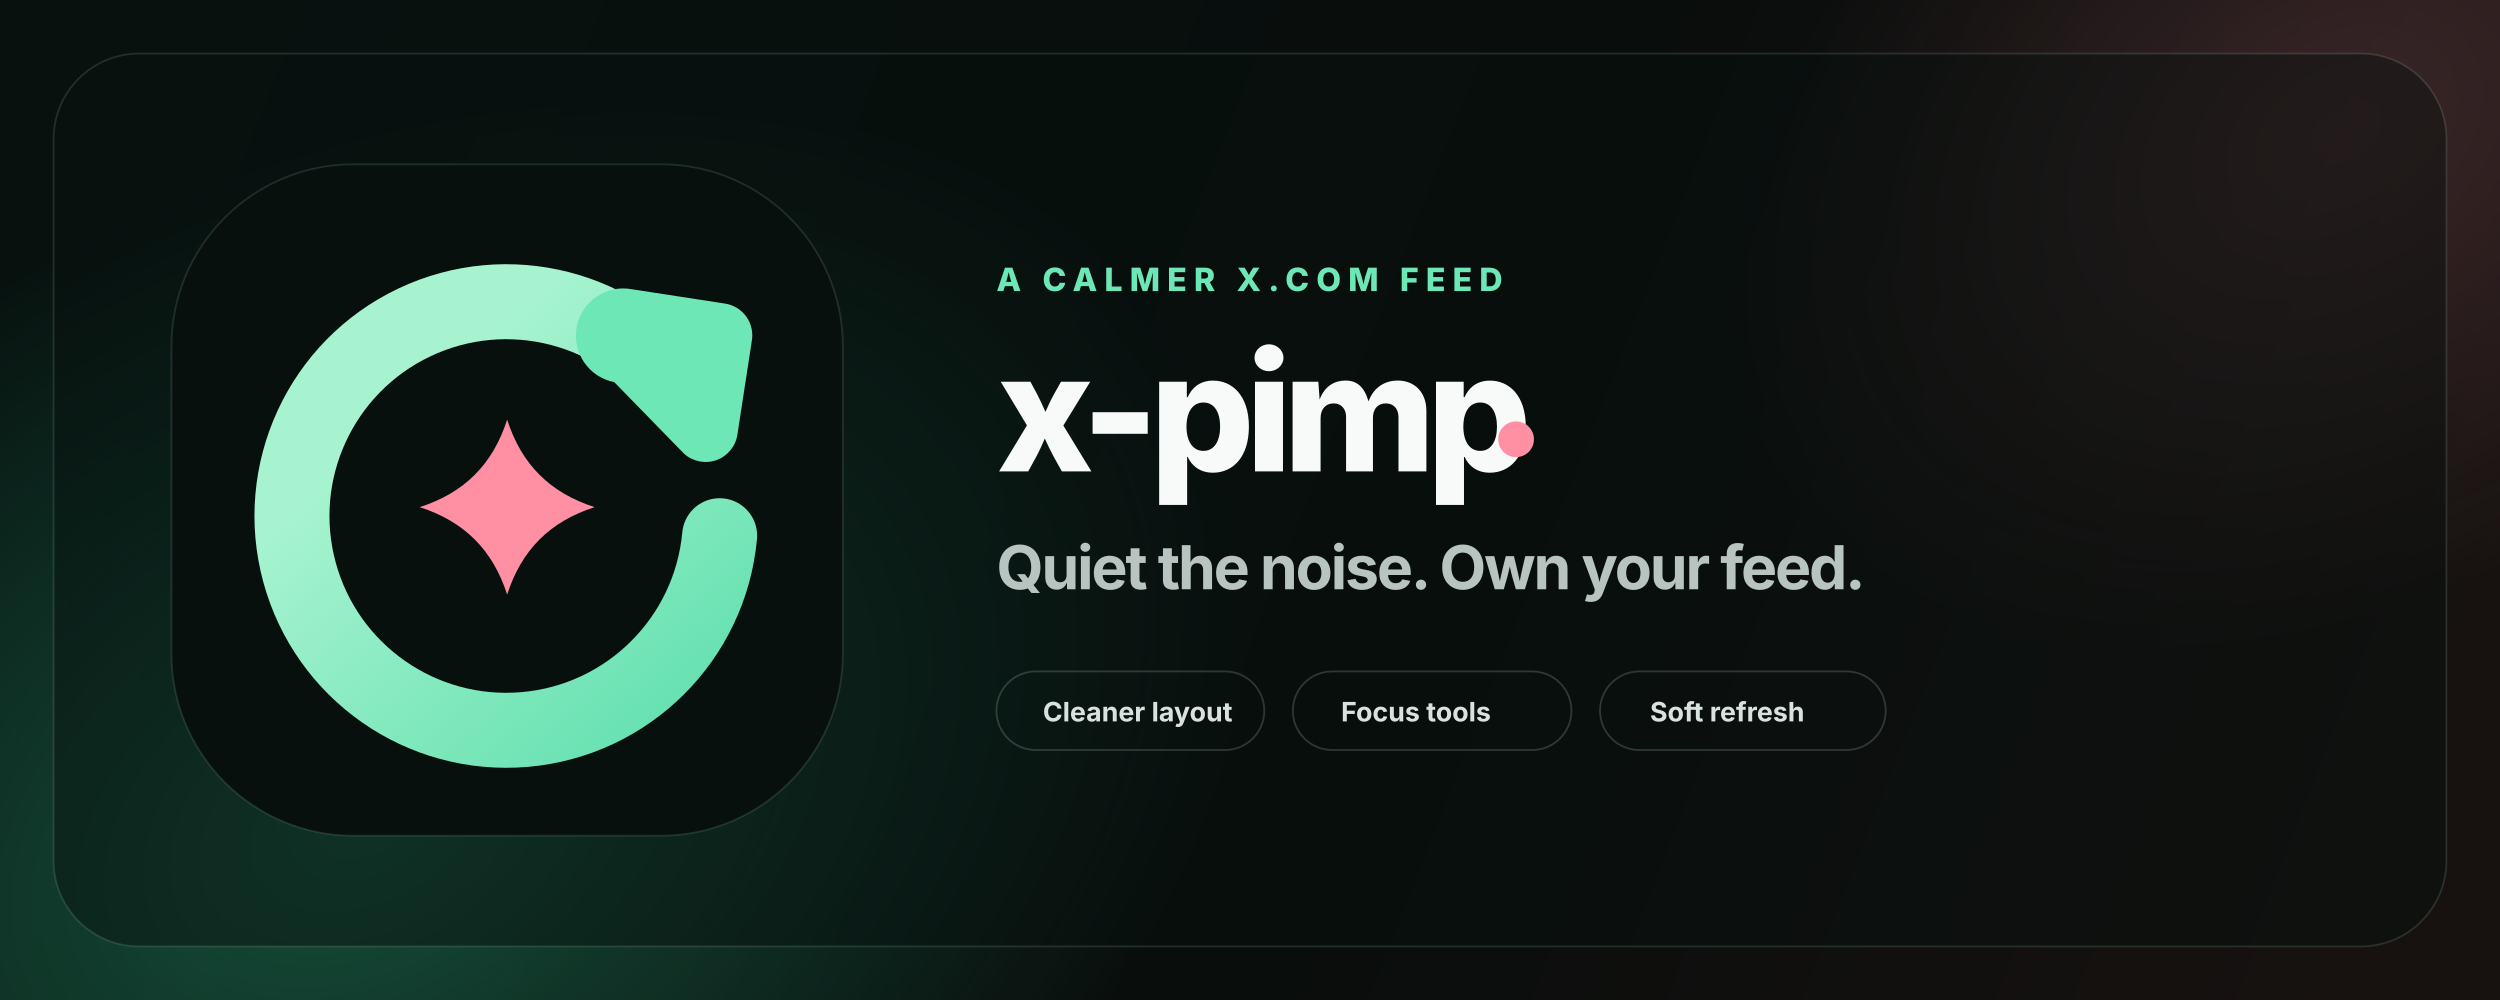
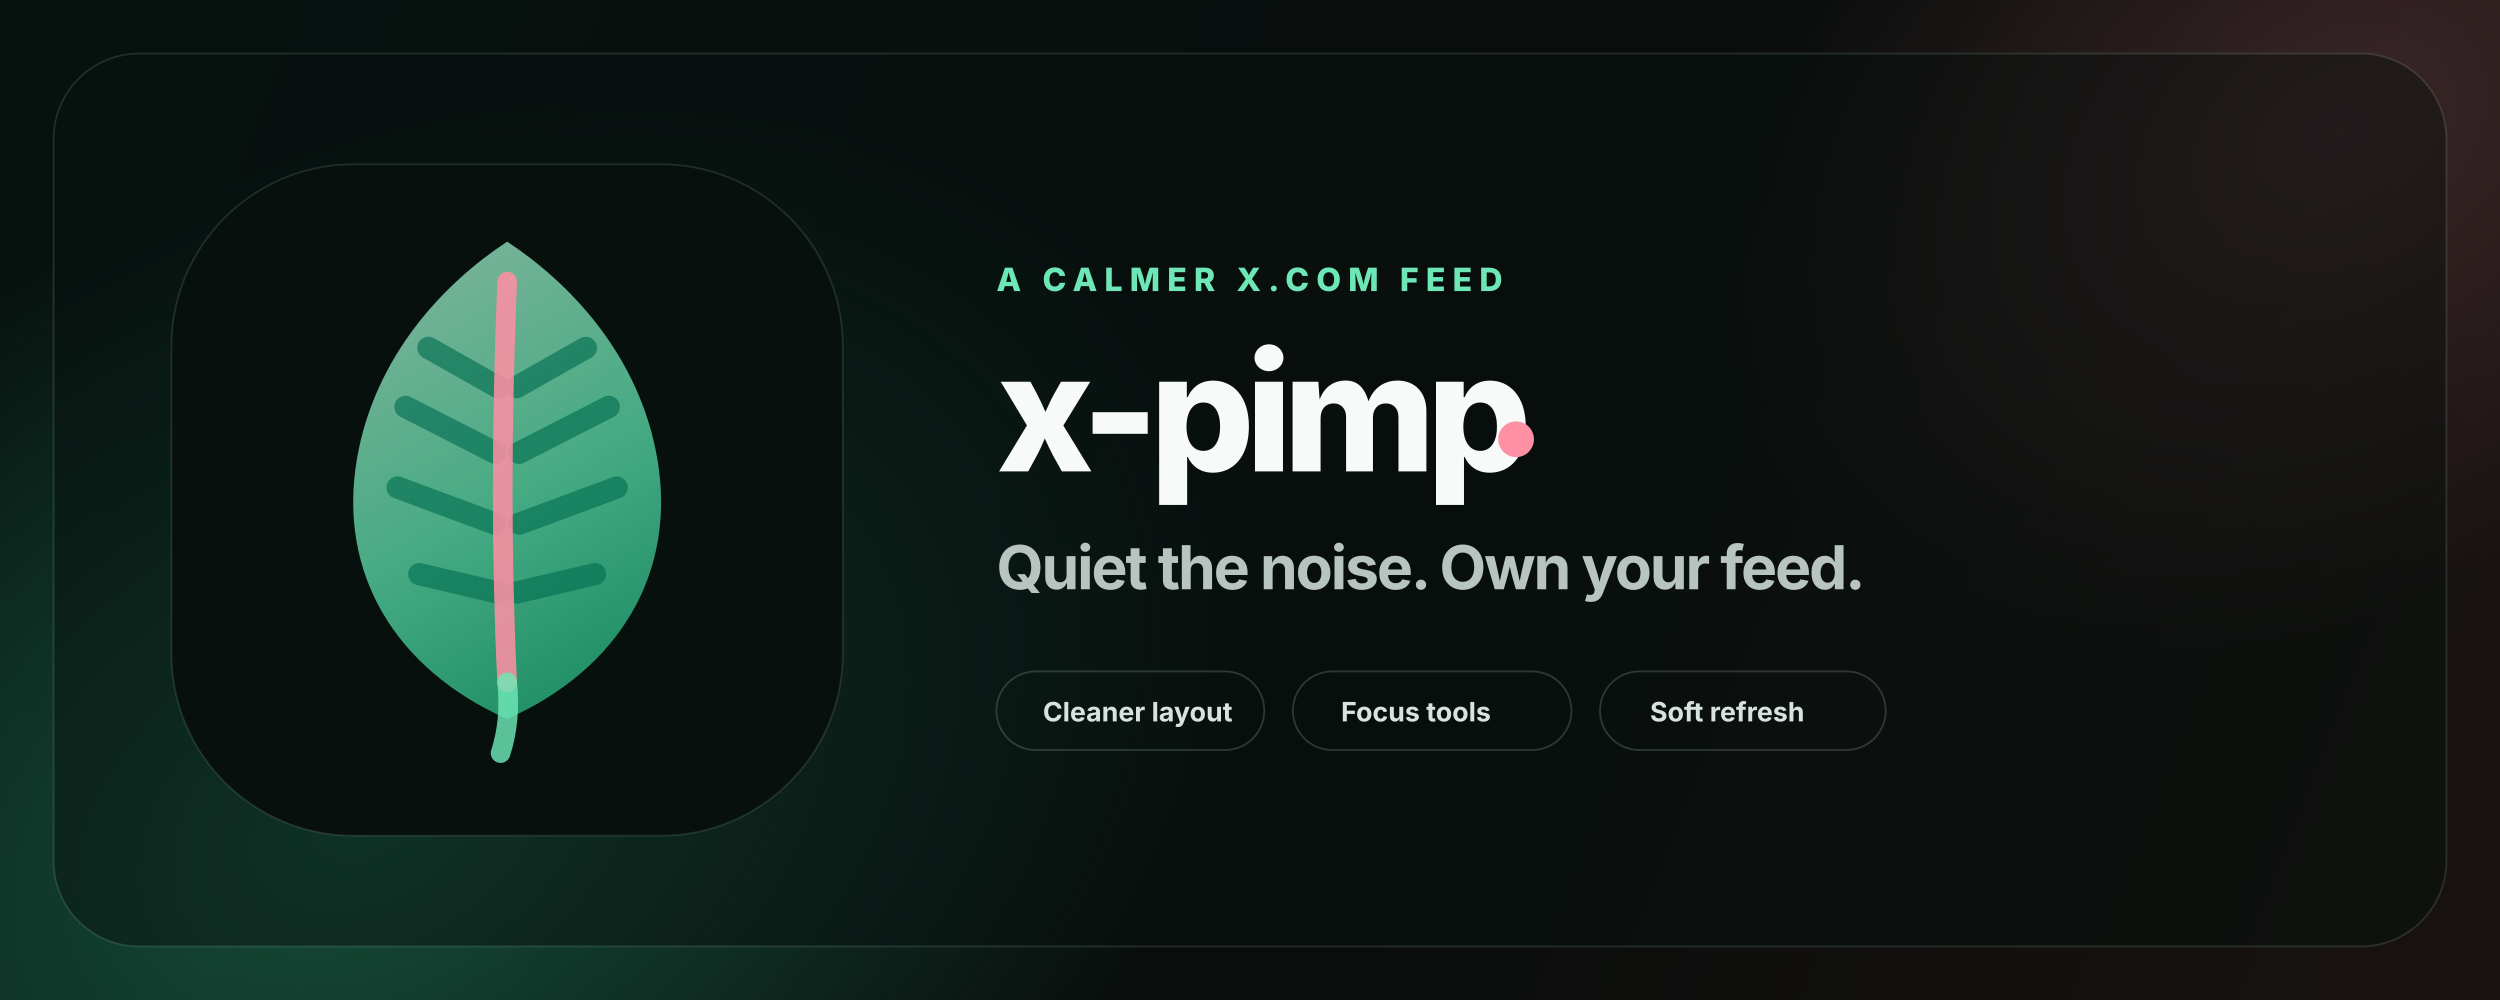
<svg xmlns="http://www.w3.org/2000/svg" width="1400" height="560" viewBox="0 0 1400 560" role="img" aria-labelledby="title desc">
  <defs>
    <linearGradient id="bg" x1="74" y1="34" x2="1326" y2="526" gradientUnits="userSpaceOnUse">
      <stop stop-color="#07120F" />
      <stop offset=".58" stop-color="#090D0C" />
      <stop offset="1" stop-color="#171210" />
    </linearGradient>
    <radialGradient id="greenGlow" cx="0" cy="0" r="1" gradientTransform="translate(205 457) rotate(-28) scale(530 360)" gradientUnits="userSpaceOnUse">
      <stop stop-color="#34D399" stop-opacity=".32" />
      <stop offset="1" stop-color="#34D399" stop-opacity="0" />
    </radialGradient>
    <radialGradient id="coralGlow" cx="0" cy="0" r="1" gradientTransform="translate(1309 74) rotate(148) scale(370 260)" gradientUnits="userSpaceOnUse">
      <stop stop-color="#FF8FA3" stop-opacity=".17" />
      <stop offset="1" stop-color="#FF8FA3" stop-opacity="0" />
    </radialGradient>
-     <linearGradient id="loop" x1="151" y1="119" x2="423" y2="425" gradientUnits="userSpaceOnUse">
+     <linearGradient id="leaf" x1="320" y1="166" x2="704" y2="836" gradientUnits="userSpaceOnUse">
      <stop stop-color="#A7F3D0" />
-       <stop offset="1" stop-color="#34D399" />
+       <stop offset=".52" stop-color="#5EE7B1" />
+       <stop offset="1" stop-color="#20B981" />
    </linearGradient>
  </defs>
  <rect width="1400" height="560" fill="url(#bg)" />
  <rect width="1400" height="560" fill="url(#greenGlow)" />
  <rect width="1400" height="560" fill="url(#coralGlow)" />
  <rect x="30" y="30" width="1340" height="500" rx="48" fill="#07100D" fill-opacity=".46" stroke="#D1FAE5" stroke-opacity=".13" />
  <g transform="translate(96 92)">
    <rect width="376" height="376" rx="102" fill="#07100D" stroke="#D1FAE5" stroke-opacity=".12" />
-     <path d="M285 127A120 120 0 1 0 307 208" fill="none" stroke="url(#loop)" stroke-linecap="round" stroke-width="42" />
-     <path d="m258 70 52 8a18 18 0 0 1 15 21l-8 52a18 18 0 0 1-30 11l-39-40a18 18 0 0 1 10-52Z" fill="#6EE7B7" />
-     <path d="M188 143c8 25 24 41 49 49-25 8-41 24-49 49-8-25-24-41-49-49 25-8 41-24 49-49Z" fill="#FF8FA3" />
+     <g transform="scale(.3671875)">
+       <path d="M512 846c-171-76-259-223-229-397 27-157 133-268 229-331 96 63 202 174 229 331 30 174-58 321-229 397Z" fill="url(#leaf)" fill-opacity=".72" />
+       <g fill="none" stroke="#087254" stroke-linecap="round" stroke-width="34" opacity=".68">
+         <path d="M498 340 392 280" />
+         <path d="M526 340 632 280" />
+         <path d="M494 440 357 370" />
+         <path d="M530 440 667 370" />
+         <path d="M493 548 345 493" />
+         <path d="M531 548 679 493" />
+         <path d="M497 653 378 625" />
+         <path d="M527 653 646 625" />
+       </g>
+       <path d="M512 790c-9-185-9-391 0-611" fill="none" stroke="#FF8FA3" stroke-opacity=".86" stroke-linecap="round" stroke-width="30" />
+       <path d="M512 790c4 38 1 74-10 108" fill="none" stroke="#6EE7B7" stroke-opacity=".82" stroke-linecap="round" stroke-width="30" />
+     </g>
  </g>
  <g transform="translate(558 128)">
    <text x="0" y="35" fill="#6EE7B7" font-family="Inter, -apple-system, BlinkMacSystemFont, 'Segoe UI', sans-serif" font-size="18" font-weight="800" letter-spacing="4">A CALMER X.COM FEED</text>
    <text x="0" y="136" fill="#F8FAF9" font-family="Inter, -apple-system, BlinkMacSystemFont, 'Segoe UI', sans-serif" font-size="92" font-weight="820" letter-spacing="-5">x-pimp</text>
    <circle cx="291" cy="118" r="10" fill="#FF8FA3" />
    <text x="0" y="202" fill="#B7C4BF" font-family="Inter, -apple-system, BlinkMacSystemFont, 'Segoe UI', sans-serif" font-size="34" font-weight="650" letter-spacing="-1.2">Quiet the noise. Own your feed.</text>
    <g transform="translate(0 248)" fill="none" stroke="#D1FAE5" stroke-opacity=".18">
      <rect width="150" height="44" rx="22" />
      <rect x="166" width="156" height="44" rx="22" />
      <rect x="338" width="160" height="44" rx="22" />
    </g>
    <g transform="translate(0 248)" fill="#D8E2DE" font-family="Inter, -apple-system, BlinkMacSystemFont, 'Segoe UI', sans-serif" font-size="15" font-weight="700">
      <text x="26" y="28">Cleaner layout</text>
      <text x="193" y="28">Focus tools</text>
      <text x="366" y="28">Soft refresh</text>
    </g>
  </g>
</svg>
